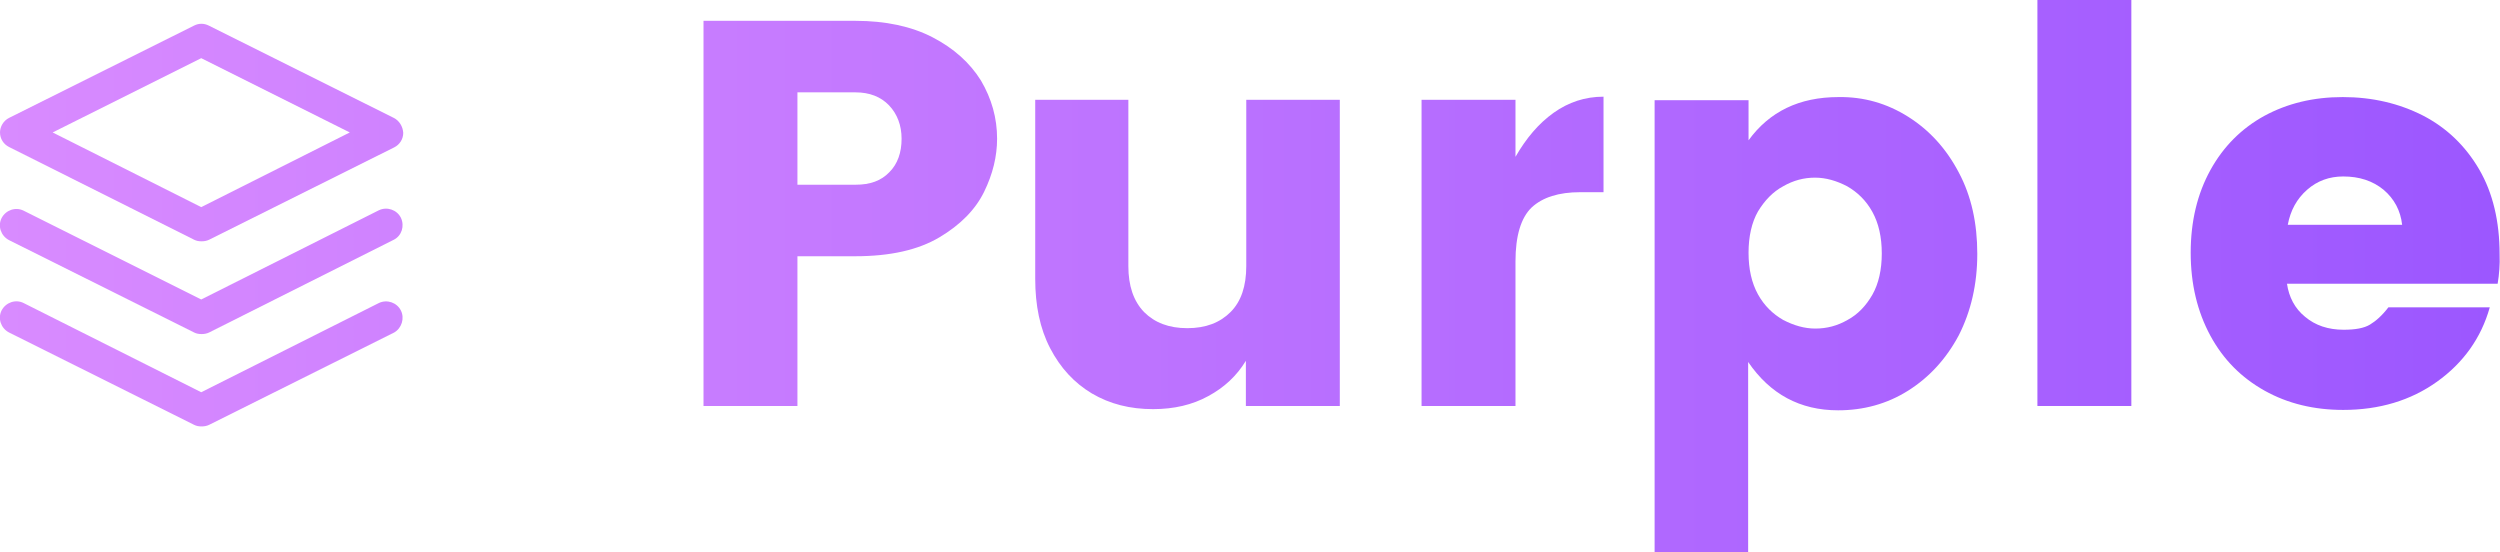
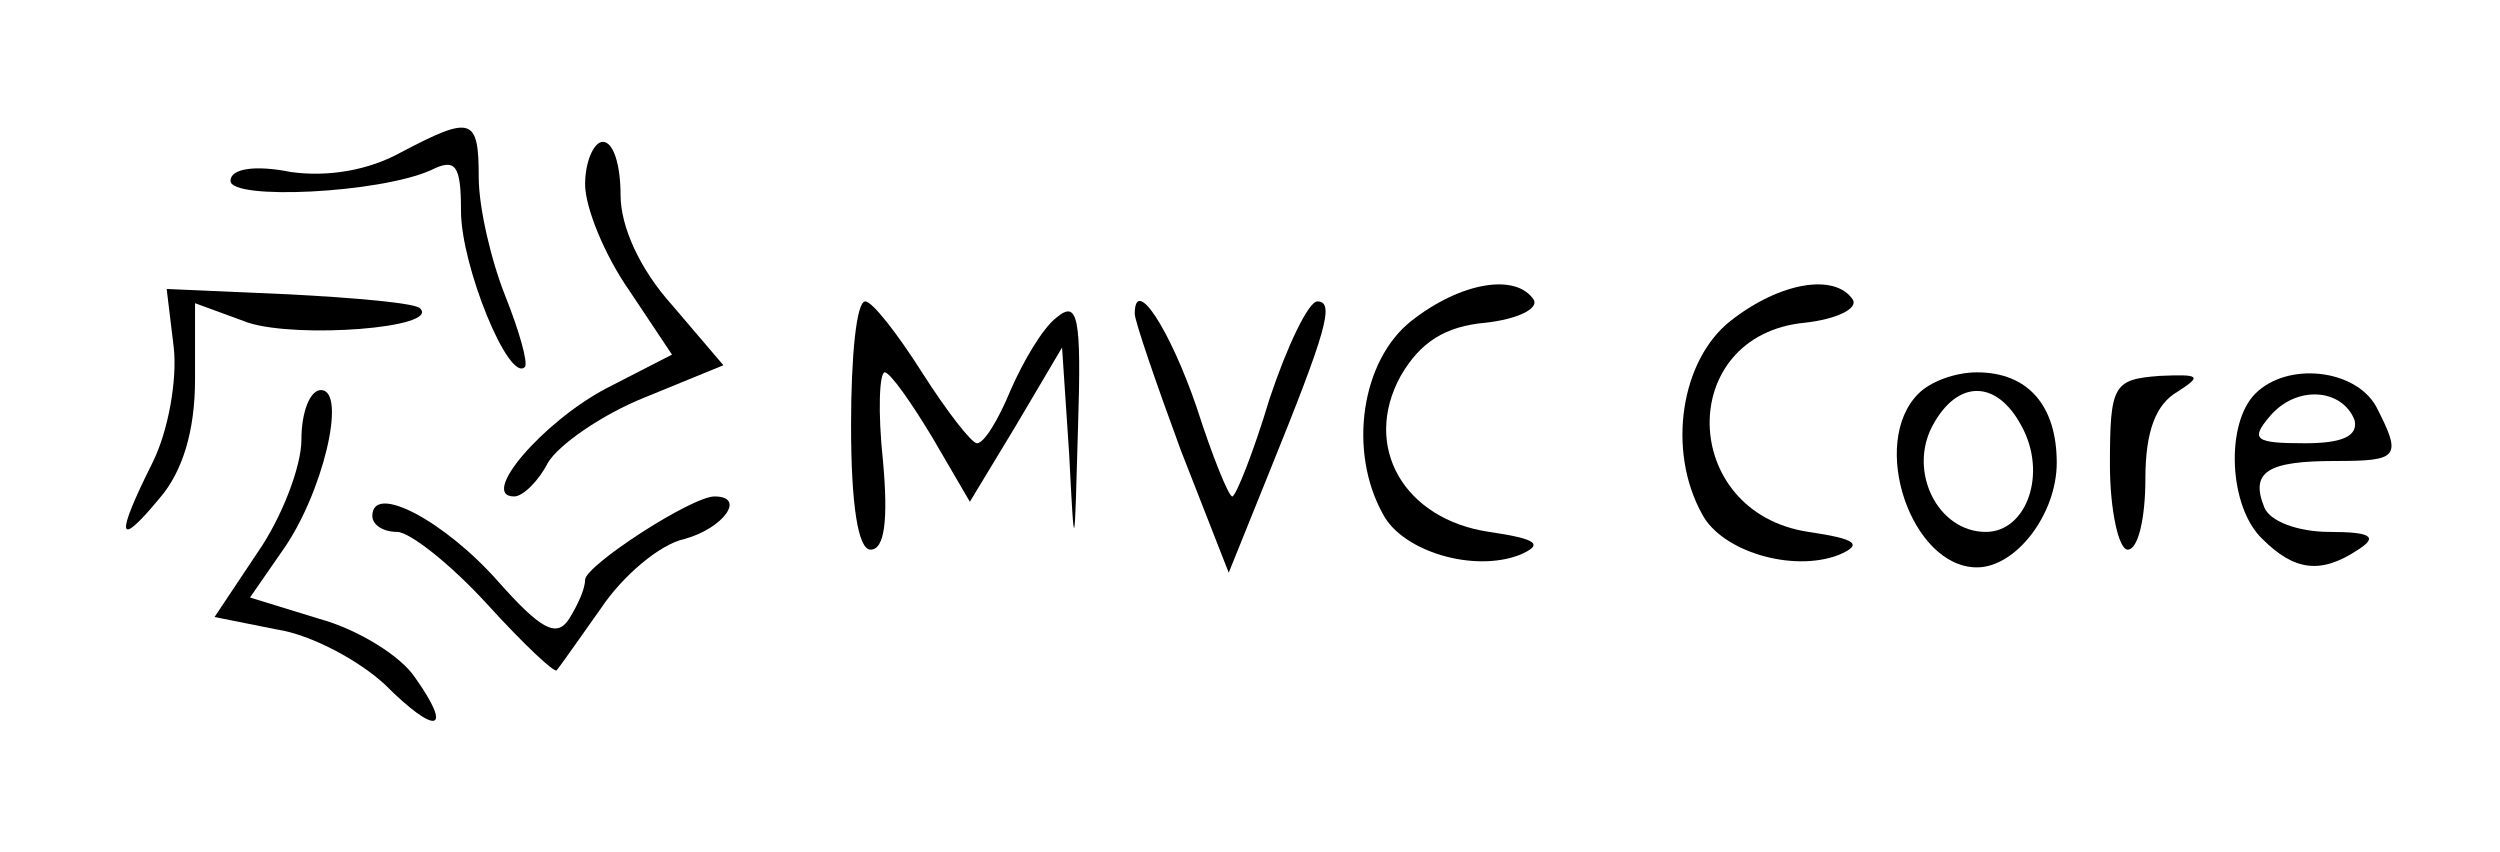
- <svg xmlns="http://www.w3.org/2000/svg" version="1.1" id="Layer_1" x="0px" y="0px" viewBox="0 0 636.1 140.4" style="enable-background:new 0 0 636.1 140.4;" xml:space="preserve">
-   <style type="text/css">
- 	.st0{fill:url(#SVGID_1_);}
- 	.st1{fill:url(#SVGID_2_);}
- 	.st2{fill:url(#SVGID_3_);}
- 	.st3{fill:url(#SVGID_4_);}
- 	.st4{fill:url(#SVGID_5_);}
- 	.st5{fill:url(#SVGID_6_);}
- 	.st6{fill:url(#SVGID_7_);}
- 	.st7{fill:url(#SVGID_8_);}
- 	.st8{fill:url(#SVGID_9_);}
- </style>
-   <linearGradient id="SVGID_1_" gradientUnits="userSpaceOnUse" x1="-14.647" y1="54.292" x2="656.557" y2="54.292">
-     <stop offset="1.502404e-03" style="stop-color:#DA8CFF" />
-     <stop offset="1" style="stop-color:#9A55FF" />
-   </linearGradient>
-   <path class="st0" d="M202.9,65.2v38.1h-23.9v-98h38.7c7.6,0,14.2,1.4,19.6,4.2c5.4,2.8,9.5,6.5,12.3,11c2.7,4.6,4.1,9.5,4.1,14.8  c0,4.5-1.1,9-3.3,13.5c-2.2,4.5-6,8.4-11.4,11.6c-5.4,3.2-12.5,4.8-21.4,4.8H202.9z M226.3,43.8c2.1-2.1,3.1-5,3.1-8.5  c0-3.4-1.1-6.3-3.2-8.5c-2.1-2.2-5-3.3-8.5-3.3h-14.8V47h14.8C221.4,47,224.2,46,226.3,43.8z" />
-   <linearGradient id="SVGID_2_" gradientUnits="userSpaceOnUse" x1="-14.647" y1="64.76" x2="656.557" y2="64.76">
-     <stop offset="1.502404e-03" style="stop-color:#DA8CFF" />
-     <stop offset="1" style="stop-color:#9A55FF" />
-   </linearGradient>
-   <path class="st1" d="M340.9,25.4v77.9H317V91.8c-2.3,3.8-5.5,6.8-9.6,9c-4,2.2-8.7,3.3-14,3.3c-5.9,0-11-1.3-15.6-4  c-4.5-2.7-8-6.5-10.6-11.5c-2.6-5-3.8-10.9-3.8-17.7V25.4h23.7v42.3c0,5,1.3,8.9,4,11.7c2.7,2.7,6.3,4.1,11,4.1  c4.7,0,8.3-1.4,11-4.1c2.7-2.7,4-6.6,4-11.7V25.4H340.9z" />
-   <linearGradient id="SVGID_3_" gradientUnits="userSpaceOnUse" x1="-14.647" y1="63.922" x2="656.557" y2="63.922">
-     <stop offset="1.502404e-03" style="stop-color:#DA8CFF" />
-     <stop offset="1" style="stop-color:#9A55FF" />
-   </linearGradient>
-   <path class="st2" d="M395.3,28.7c3.8-2.7,8-4.1,12.7-4.1v24.3h-5.9c-5.5,0-9.6,1.3-12.4,3.9c-2.7,2.6-4.1,7.2-4.1,13.7v36.8h-23.9  V25.4h23.9v14.5C388.3,35.2,391.5,31.4,395.3,28.7z" />
-   <linearGradient id="SVGID_4_" gradientUnits="userSpaceOnUse" x1="-14.647" y1="82.485" x2="656.557" y2="82.485">
-     <stop offset="1.502404e-03" style="stop-color:#DA8CFF" />
-     <stop offset="1" style="stop-color:#9A55FF" />
-   </linearGradient>
-   <path class="st3" d="M485.5,29.7c5.4,3.4,9.7,8.1,12.9,14.2c3.2,6,4.7,12.9,4.7,20.7c0,7.7-1.6,14.6-4.7,20.7  c-3.2,6-7.5,10.7-12.9,14.1s-11.4,5-17.8,5c-9.7,0-17.3-4.1-22.9-12.3v48.4H421v-115h23.9v10.2c5.3-7.3,12.9-11,22.9-11  C474.2,24.6,480.1,26.3,485.5,29.7z M453.7,47.4c-2.6,1.4-4.7,3.6-6.4,6.4c-1.6,2.8-2.4,6.4-2.4,10.5c0,4.2,0.8,7.7,2.4,10.6  c1.6,2.9,3.8,5,6.4,6.5c2.7,1.4,5.4,2.2,8.2,2.2c2.9,0,5.6-0.7,8.2-2.2c2.6-1.4,4.7-3.6,6.3-6.4c1.6-2.8,2.4-6.4,2.4-10.5  c0-4.2-0.8-7.7-2.4-10.6c-1.6-2.9-3.8-5-6.4-6.5c-2.7-1.4-5.4-2.2-8.2-2.2C459,45.2,456.3,45.9,453.7,47.4z" />
-   <linearGradient id="SVGID_5_" gradientUnits="userSpaceOnUse" x1="-14.647" y1="51.64" x2="656.557" y2="51.64">
-     <stop offset="1.502404e-03" style="stop-color:#DA8CFF" />
-     <stop offset="1" style="stop-color:#9A55FF" />
-   </linearGradient>
-   <path class="st4" d="M542.3,0v103.3h-23.9V0H542.3z" />
-   <linearGradient id="SVGID_6_" gradientUnits="userSpaceOnUse" x1="-14.647" y1="64.411" x2="656.557" y2="64.411">
-     <stop offset="1.502404e-03" style="stop-color:#DA8CFF" />
-     <stop offset="1" style="stop-color:#9A55FF" />
-   </linearGradient>
-   <path class="st5" d="M635.5,72.2h-53.6c0.5,3.4,2,6.3,4.6,8.4c2.6,2.2,5.9,3.3,9.8,3.3c3,0,5.2-0.4,6.7-1.3c1.5-0.9,3.1-2.3,4.7-4.4  h25.8c-2.2,7.8-6.7,14.1-13.4,18.9c-6.7,4.8-14.7,7.2-23.9,7.2c-7.4,0-14.1-1.6-20-4.9c-5.9-3.3-10.5-7.9-13.8-14  c-3.3-6.1-5-13.1-5-21.1c0-8,1.7-15,5-21c3.3-6,7.9-10.6,13.7-13.8c5.9-3.2,12.5-4.8,20-4.8c7.5,0,14.3,1.6,20.4,4.7  c6,3.1,10.8,7.7,14.3,13.7c3.5,6,5.2,13.3,5.2,21.6C636.1,67.3,635.9,69.8,635.5,72.2z M611.2,57.2c-0.4-3.6-2-6.6-4.7-8.9  c-2.8-2.3-6.2-3.4-10.3-3.4c-3.5,0-6.6,1.1-9.2,3.4c-2.6,2.3-4.2,5.2-4.9,8.9H611.2z" />
-   <g>
-     <g>
-       <linearGradient id="SVGID_7_" gradientUnits="userSpaceOnUse" x1="-14.647" y1="33.748" x2="656.557" y2="33.748">
-         <stop offset="1.502404e-03" style="stop-color:#DA8CFF" />
-         <stop offset="1" style="stop-color:#9A55FF" />
-       </linearGradient>
-       <path class="st6" d="M100.2,30L53.1,6.5c-1.2-0.6-2.5-0.6-3.7,0L2.3,30C0.9,30.7,0,32.2,0,33.7c0,1.6,0.9,3,2.3,3.7L49.4,61    c0.6,0.3,1.2,0.4,1.9,0.4c0.6,0,1.3-0.1,1.9-0.4l47.1-23.5c1.4-0.7,2.3-2.1,2.3-3.7C102.5,32.2,101.6,30.7,100.2,30z M51.2,52.7    L13.4,33.7l37.8-18.9l37.8,18.9L51.2,52.7z" />
-     </g>
-   </g>
-   <g>
-     <g>
-       <linearGradient id="SVGID_8_" gradientUnits="userSpaceOnUse" x1="-14.647" y1="92.608" x2="656.557" y2="92.608">
-         <stop offset="1.502404e-03" style="stop-color:#DA8CFF" />
-         <stop offset="1" style="stop-color:#9A55FF" />
-       </linearGradient>
-       <path class="st7" d="M102,79c-1-2-3.5-2.9-5.6-1.9L51.2,99.8L6,77.1c-2-1-4.5-0.2-5.6,1.9c-1,2-0.2,4.5,1.9,5.6l47.1,23.5    c0.6,0.3,1.2,0.4,1.9,0.4c0.6,0,1.3-0.1,1.9-0.4l47.1-23.5C102.2,83.5,103,81,102,79z" />
-     </g>
-   </g>
-   <g>
-     <g>
-       <linearGradient id="SVGID_9_" gradientUnits="userSpaceOnUse" x1="-14.647" y1="69.064" x2="656.557" y2="69.064">
-         <stop offset="1.502404e-03" style="stop-color:#DA8CFF" />
-         <stop offset="1" style="stop-color:#9A55FF" />
-       </linearGradient>
-       <path class="st8" d="M102,55.4c-1-2-3.5-2.9-5.6-1.9L51.2,76.2L6,53.6c-2-1-4.5-0.2-5.6,1.9c-1,2-0.2,4.5,1.9,5.6l47.1,23.5    c0.6,0.3,1.2,0.4,1.9,0.4c0.6,0,1.3-0.1,1.9-0.4L100.2,61C102.2,60,103,57.5,102,55.4z" />
-     </g>
+ <svg xmlns="http://www.w3.org/2000/svg" version="1.0" width="141pt" height="48pt" viewBox="0 0 141 48" preserveAspectRatio="xMidYMid meet">
+   <g transform="translate(0,48) scale(0.1,-0.1)" fill="#000000" stroke="none">
+     <path d="M226 394 c-18 -10 -41 -14 -62 -11 -20 4 -34 2 -34 -5 0 -11 84 -7 113 6 14 7 17 3 17 -23 0 -31 27 -97 36 -88 2 2 -3 20 -11 40 -8 20 -15 50 -15 67 0 34 -4 35 -44 14z" />
+     <path d="M330 376 c0 -13 11 -40 25 -60 l24 -36 -37 -19 c-36 -19 -72 -61 -52 -61 5 0 14 9 19 19 6 10 30 27 55 37 l44 18 -29 34 c-18 20 -29 44 -29 62 0 17 -4 30 -10 30 -5 0 -10 -11 -10 -24z" />
+     <path d="M98 284 c2 -18 -3 -47 -12 -65 -21 -42 -20 -49 4 -20 13 15 20 38 20 67 l0 43 30 -11 c28 -9 108 -3 97 8 -2 3 -36 6 -74 8 l-69 3 4 -33z" />
+     <path d="M796 299 c-28 -22 -36 -73 -16 -109 11 -21 51 -33 77 -23 14 6 10 9 -17 13 -48 7 -72 48 -50 88 11 19 25 28 48 30 18 2 30 8 27 13 -10 15 -41 10 -69 -12z" />
+     <path d="M976 299 c-28 -22 -36 -73 -16 -109 11 -21 51 -33 77 -23 14 6 10 9 -17 13 -73 11 -75 111 -2 118 18 2 30 8 27 13 -10 15 -41 10 -69 -12z" />
+     <path d="M480 240 c0 -45 4 -70 11 -70 8 0 10 17 7 50 -3 28 -2 50 1 50 3 0 15 -17 27 -37 l21 -36 26 43 26 44 4 -60 c3 -58 3 -58 5 15 2 62 0 72 -12 62 -8 -6 -19 -25 -26 -41 -7 -17 -15 -30 -19 -30 -3 0 -17 18 -31 40 -14 22 -28 40 -32 40 -5 0 -8 -31 -8 -70z" />
+     <path d="M640 303 c0 -4 12 -39 26 -77 l27 -69 23 57 c32 79 37 96 27 96 -5 0 -17 -25 -27 -55 -9 -30 -19 -55 -21 -55 -2 0 -11 22 -20 50 -15 44 -35 75 -35 53z" />
+     <path d="M1082 258 c-28 -28 -4 -98 33 -98 22 0 45 30 45 59 0 32 -16 51 -45 51 -12 0 -26 -5 -33 -12z m58 -18 c15 -27 3 -60 -20 -60 -27 0 -44 34 -30 60 14 26 36 26 50 0z" />
+     <path d="M1190 218 c0 -26 5 -48 10 -48 6 0 10 18 10 40 0 27 6 42 18 49 14 9 13 10 -10 9 -26 -2 -28 -5 -28 -50z" />
+     <path d="M1272 258 c-17 -17 -15 -64 4 -82 18 -18 33 -20 54 -6 11 7 8 10 -16 10 -18 0 -34 6 -37 14 -8 20 2 26 40 26 36 0 38 2 23 31 -12 21 -50 25 -68 7z m56 -15 c2 -9 -7 -13 -28 -13 -28 0 -31 2 -20 15 15 18 41 16 48 -2z" />
+     <path d="M170 232 c0 -15 -11 -44 -25 -64 l-24 -36 35 -7 c20 -3 47 -18 61 -31 29 -29 39 -27 17 4 -8 12 -32 27 -54 33 l-39 12 18 26 c23 32 37 91 22 91 -6 0 -11 -12 -11 -28z" />
+     <path d="M210 189 c0 -5 6 -9 14 -9 7 0 30 -18 51 -41 20 -22 38 -39 39 -37 1 1 13 18 25 35 12 18 33 36 47 39 22 6 35 24 17 24 -13 0 -73 -39 -73 -47 0 -5 -4 -14 -9 -22 -7 -11 -16 -6 -40 21 -30 34 -71 56 -71 37z" />
  </g>
</svg>
